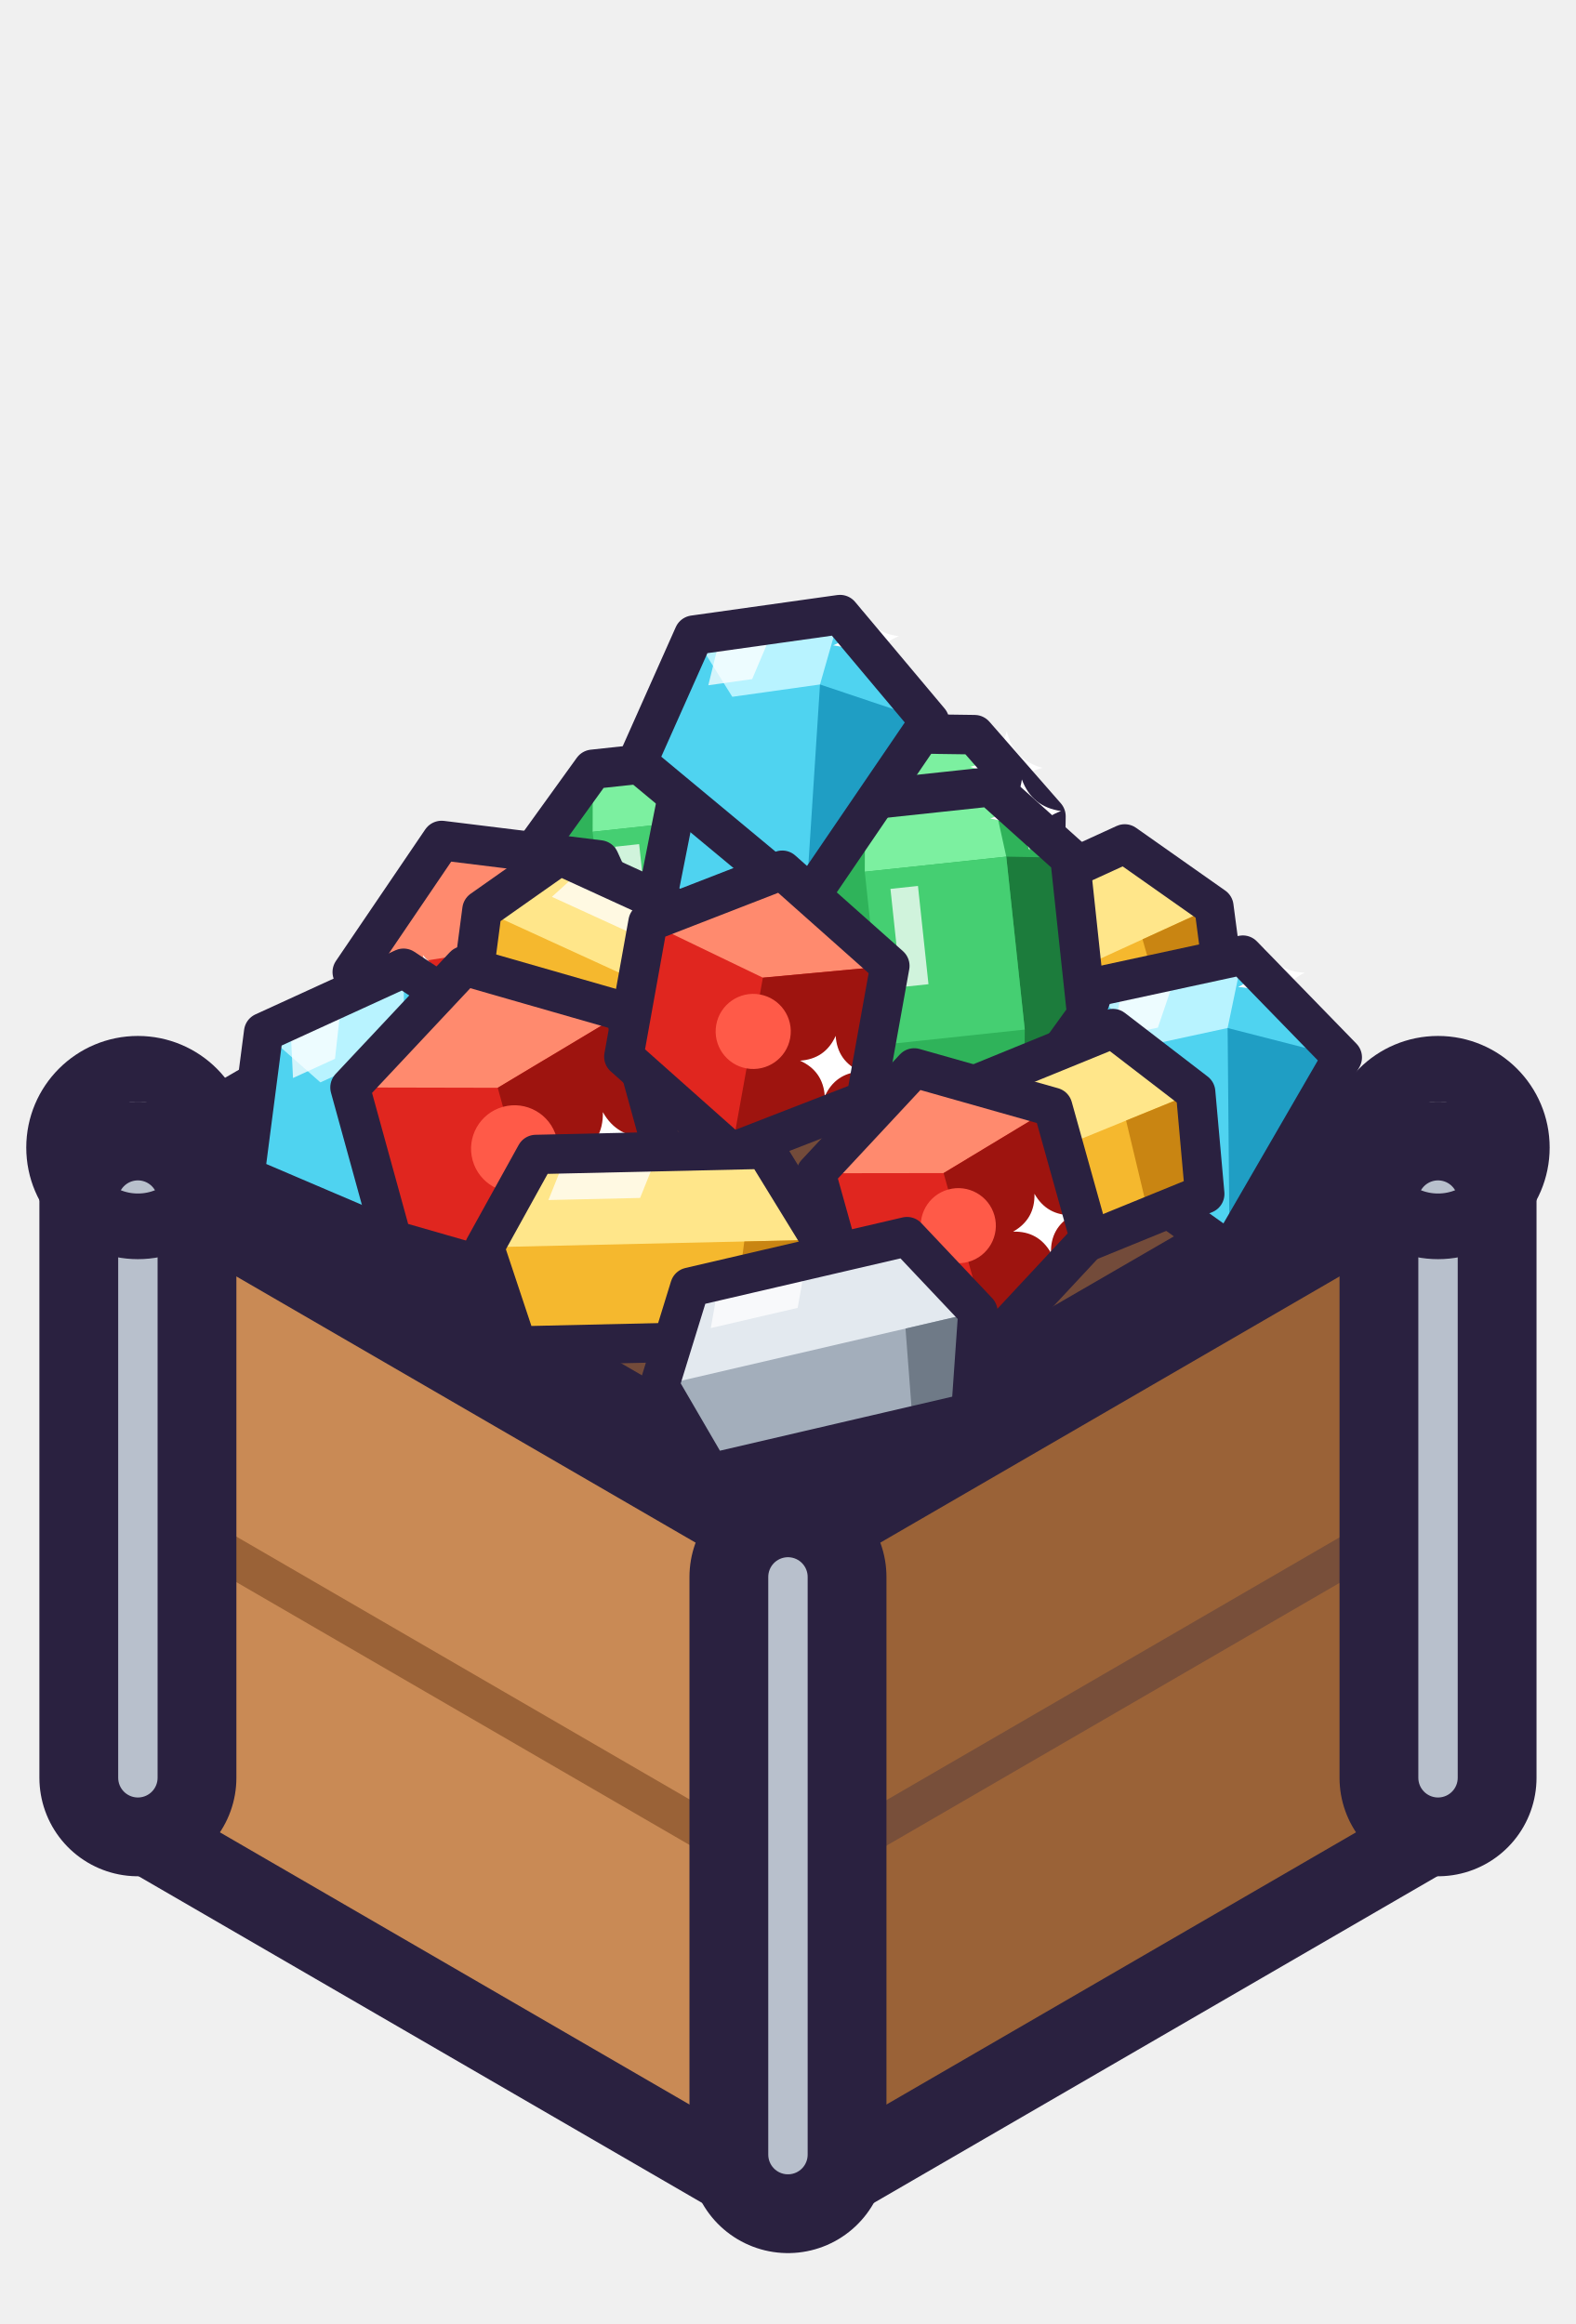
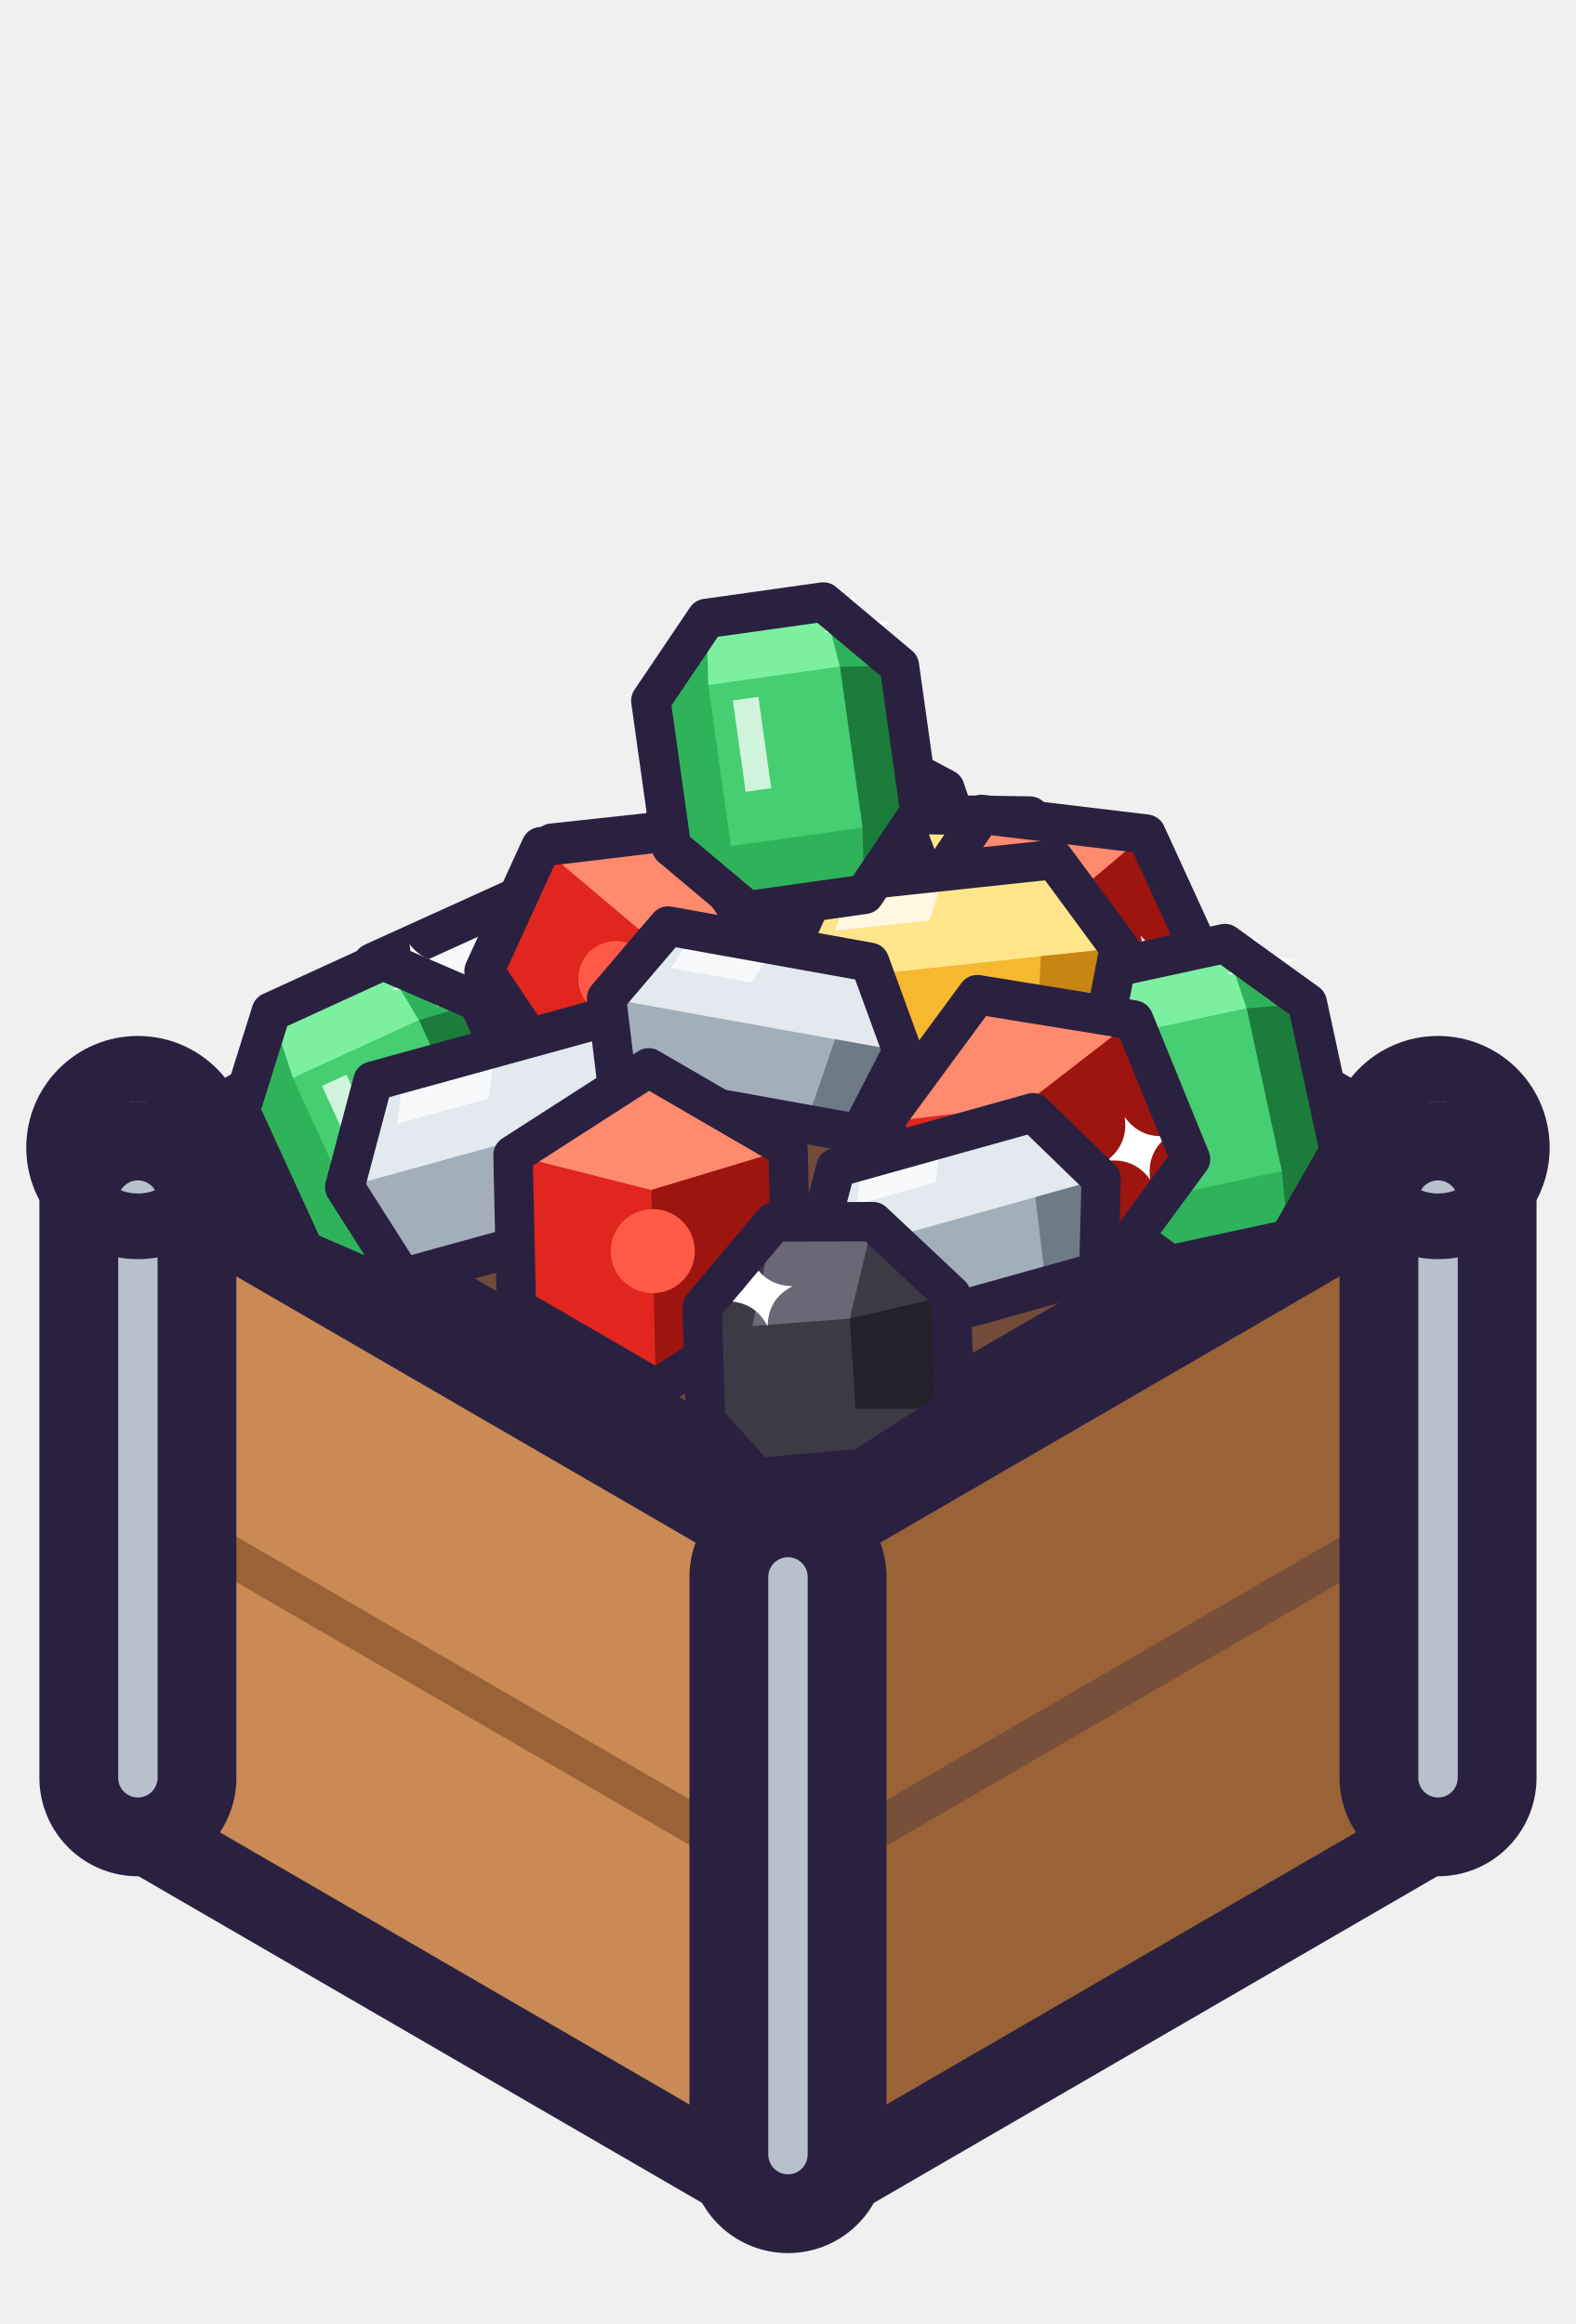
<svg xmlns="http://www.w3.org/2000/svg" width="120" height="177" viewBox="282 150 120 177" stroke-linejoin="round" stroke-linecap="round">
  <polygon points="342,210.7 391.5,239.4 342,268.1 292.5,239.4" fill="#d7a780" stroke="#2a2140" stroke-width="6" />
  <polygon points="391.5,289.4 342,318.1 342,268.1 391.5,239.4" fill="#9a6237" stroke="#2a2140" stroke-width="6" />
  <polygon points="342,318.1 292.5,289.4 292.5,239.4 342,268.1" fill="#c98a55" stroke="#2a2140" stroke-width="6" />
  <polygon points="342,215.3 383.6,239.4 342,263.5 300.4,239.4" fill="#734b3a" stroke="#2a2140" stroke-width="4" />
  <path d="M294.2 265.4 L340.4 292.2" stroke="#9a6237" stroke-width="3" fill="none" />
  <path d="M343.7 292.2 L389.9 265.4" stroke="#784f3a" stroke-width="3" fill="none" />
  <path d="M292.5 285.4 L292.5 241.4" stroke="#2a2140" stroke-width="15" fill="none" />
  <path d="M292.5 285.4 L292.5 241.4" stroke="#b8c0cc" stroke-width="3" fill="none" />
  <path d="M342 314.1 L342 270.1" stroke="#2a2140" stroke-width="15" fill="none" />
  <path d="M342 314.1 L342 270.1" stroke="#b8c0cc" stroke-width="3" fill="none" />
  <path d="M391.5 285.4 L391.5 241.4" stroke="#2a2140" stroke-width="15" fill="none" />
  <path d="M391.5 285.4 L391.5 241.4" stroke="#b8c0cc" stroke-width="3" fill="none" />
  <g transform="translate(345 217.5) rotate(15) scale(0.306) translate(-50 -55)">
+     <polygon points="16,66 22,36 46,18 72,24 88,48 82,78 54,88 26,84" fill="#3d3a46" />
+     <polygon points="46,18 72,24 60,48 34,44" fill="#6b6776" />
+     <polygon points="60,48 88,48 82,78 56,72" fill="#24212b" />
+     <path d="M38 27 Q39.8 34.2 47 36 Q39.8 37.8 38 45 Q36.2 37.8 29 36 Q36.2 34.2 38 27 Z" fill="#ffffff" />
+     <polygon points="16,66 22,36 46,18 72,24 88,48 82,78 54,88 26,84" fill="none" stroke="#2a2140" stroke-width="9.8" />
+   </g>
+   <g transform="translate(351.1 219.7) rotate(0.8) scale(0.307) translate(-50 -55)">
+     <polygon points="20,30 80,30 94,54 86,80 14,80 6,54" fill="#f5b82e" />
+     <polygon points="20,30 80,30 94,54 6,54" fill="#ffe68a" />
+     <polygon points="74,54 94,54 86,80 70,80" fill="#c98512" />
+     <polygon points="26,35 50,35 47,42 23,42" fill="#ffffff" opacity="0.75" />
+     <polygon points="20,30 80,30 94,54 86,80 14,80 6,54" fill="none" stroke="#2a2140" stroke-width="9.8" />
+   </g>
+   <g transform="translate(332.6 219.9) rotate(-6.2) scale(0.263) translate(-50 -55)">
+     <polygon points="20,30 80,30 94,54 86,80 14,80 6,54" fill="#f5b82e" />
+     <polygon points="20,30 80,30 94,54 6,54" fill="#ffe68a" />
+     <polygon points="74,54 94,54 86,80 70,80" fill="#c98512" />
+     <polygon points="26,35 50,35 47,42 23,42" fill="#ffffff" opacity="0.75" />
+     <polygon points="20,30 80,30 94,54 86,80 14,80 6,54" fill="none" stroke="#2a2140" stroke-width="11.4" />
+   </g>
+   <g transform="translate(362.6 224.8) rotate(-24.6) scale(0.299) translate(-50 -55)">
+     <polygon points="50,8 86,30 86,70 50,92 14,70 14,30" fill="#e0261f" />
+     <polygon points="50,8 86,30 50,40 14,30" fill="#ff8a6e" />
+     <polygon points="86,30 86,70 50,92 50,40" fill="#9e140f" />
+     <circle cx="50" cy="56" r="11" fill="#ff5a48" />
+     <path d="M74 53 Q75.8 60.2 83 62 Q75.8 63.8 74 71 Q72.2 63.8 65 62 Q72.2 60.2 74 53 Z" fill="#ffffff" />
+     <polygon points="50,8 86,30 86,70 50,92 14,70 14,30" fill="none" stroke="#2a2140" stroke-width="10" />
+   </g>
+   <g transform="translate(321.2 226.3) rotate(-24.4) scale(0.287) translate(-50 -55)">
    <polygon points="20,30 80,30 94,54 86,80 14,80 6,54" fill="#a3aebb" />
    <polygon points="20,30 80,30 94,54 6,54" fill="#e3e9ef" />
    <polygon points="74,54 94,54 86,80 70,80" fill="#6f7a87" />
    <polygon points="26,35 50,35 47,42 23,42" fill="#ffffff" opacity="0.75" />
-     <polygon points="20,30 80,30 94,54 86,80 14,80 6,54" fill="none" stroke="#2a2140" stroke-width="9.8" />
+     <polygon points="20,30 80,30 94,54 86,80 14,80 6,54" fill="none" stroke="#2a2140" stroke-width="10.5" />
  </g>
-   <g transform="translate(351.1 219.7) rotate(0.8) scale(0.307) translate(-50 -55)">
+   <g transform="translate(342.8 217.1) rotate(-20.8) scale(0.266) translate(-50 -55)">
    <polygon points="34,10 66,10 84,30 84,70 66,90 34,90 16,70 16,30" fill="#2fb35a" />
    <polygon points="34,10 66,10 68,28 32,28" fill="#7cf0a0" />
    <polygon points="68,28 84,30 84,70 66,90 68,72" fill="#1c7c3c" />
    <polygon points="32,28 68,28 68,72 32,72" fill="#45cf72" />
    <polygon points="38,33 45,33 45,58 38,58" fill="#ffffff" opacity="0.75" />
    <path d="M74 9 Q75.8 16.2 83 18 Q75.8 19.8 74 27 Q72.2 19.8 65 18 Q72.2 16.2 74 9 Z" fill="#ffffff" />
-     <polygon points="34,10 66,10 84,30 84,70 66,90 34,90 16,70 16,30" fill="none" stroke="#2a2140" stroke-width="9.8" />
+     <polygon points="34,10 66,10 84,30 84,70 66,90 34,90 16,70 16,30" fill="none" stroke="#2a2140" stroke-width="11.3" />
  </g>
-   <g transform="translate(332.6 219.9) rotate(-6.2) scale(0.263) translate(-50 -55)">
+   <g transform="translate(373.5 235.5) rotate(-12.2) scale(0.288) translate(-50 -55)">
    <polygon points="34,10 66,10 84,30 84,70 66,90 34,90 16,70 16,30" fill="#2fb35a" />
    <polygon points="34,10 66,10 68,28 32,28" fill="#7cf0a0" />
    <polygon points="68,28 84,30 84,70 66,90 68,72" fill="#1c7c3c" />
    <polygon points="32,28 68,28 68,72 32,72" fill="#45cf72" />
    <polygon points="38,33 45,33 45,58 38,58" fill="#ffffff" opacity="0.75" />
    <path d="M74 9 Q75.8 16.2 83 18 Q75.8 19.8 74 27 Q72.2 19.8 65 18 Q72.2 16.2 74 9 Z" fill="#ffffff" />
-     <polygon points="34,10 66,10 84,30 84,70 66,90 34,90 16,70 16,30" fill="none" stroke="#2a2140" stroke-width="11.4" />
+     <polygon points="34,10 66,10 84,30 84,70 66,90 34,90 16,70 16,30" fill="none" stroke="#2a2140" stroke-width="10.4" />
  </g>
-   <g transform="translate(362.6 224.8) rotate(-24.6) scale(0.299) translate(-50 -55)">
+   <g transform="translate(312.4 237.1) rotate(-24.6) scale(0.293) translate(-50 -55)">
+     <polygon points="34,10 66,10 84,30 84,70 66,90 34,90 16,70 16,30" fill="#2fb35a" />
+     <polygon points="34,10 66,10 68,28 32,28" fill="#7cf0a0" />
+     <polygon points="68,28 84,30 84,70 66,90 68,72" fill="#1c7c3c" />
+     <polygon points="32,28 68,28 68,72 32,72" fill="#45cf72" />
+     <polygon points="38,33 45,33 45,58 38,58" fill="#ffffff" opacity="0.75" />
+     <path d="M74 9 Q75.8 16.2 83 18 Q75.8 19.8 74 27 Q72.2 19.8 65 18 Q72.2 16.2 74 9 Z" fill="#ffffff" />
+     <polygon points="34,10 66,10 84,30 84,70 66,90 34,90 16,70 16,30" fill="none" stroke="#2a2140" stroke-width="10.2" />
+   </g>
+   <g transform="translate(354.1 223.9) rotate(-6.1) scale(0.301) translate(-50 -55)">
    <polygon points="20,30 80,30 94,54 86,80 14,80 6,54" fill="#f5b82e" />
    <polygon points="20,30 80,30 94,54 6,54" fill="#ffe68a" />
    <polygon points="74,54 94,54 86,80 70,80" fill="#c98512" />
    <polygon points="26,35 50,35 47,42 23,42" fill="#ffffff" opacity="0.75" />
    <polygon points="20,30 80,30 94,54 86,80 14,80 6,54" fill="none" stroke="#2a2140" stroke-width="10" />
  </g>
-   <g transform="translate(321.2 226.3) rotate(-24.4) scale(0.287) translate(-50 -55)">
+   <g transform="translate(329 224.3) rotate(24.6) scale(0.26) translate(-50 -55)">
+     <polygon points="50,8 86,30 86,70 50,92 14,70 14,30" fill="#e0261f" />
+     <polygon points="50,8 86,30 50,40 14,30" fill="#ff8a6e" />
+     <polygon points="86,30 86,70 50,92 50,40" fill="#9e140f" />
+     <circle cx="50" cy="56" r="11" fill="#ff5a48" />
+     <path d="M74 53 Q75.8 60.2 83 62 Q75.8 63.8 74 71 Q72.2 63.8 65 62 Q72.2 60.2 74 53 Z" fill="#ffffff" />
+     <polygon points="50,8 86,30 86,70 50,92 14,70 14,30" fill="none" stroke="#2a2140" stroke-width="11.6" />
+   </g>
+   <g transform="translate(321.1 237.2) rotate(-15.4) scale(0.301) translate(-50 -55)">
+     <polygon points="20,30 80,30 94,54 86,80 14,80 6,54" fill="#a3aebb" />
+     <polygon points="20,30 80,30 94,54 6,54" fill="#e3e9ef" />
+     <polygon points="74,54 94,54 86,80 70,80" fill="#6f7a87" />
+     <polygon points="26,35 50,35 47,42 23,42" fill="#ffffff" opacity="0.75" />
+     <polygon points="20,30 80,30 94,54 86,80 14,80 6,54" fill="none" stroke="#2a2140" stroke-width="10" />
+   </g>
+   <g transform="translate(361.5 238.2) rotate(-22.2) scale(0.286) translate(-50 -55)">
    <polygon points="50,8 86,30 86,70 50,92 14,70 14,30" fill="#e0261f" />
    <polygon points="50,8 86,30 50,40 14,30" fill="#ff8a6e" />
    <polygon points="86,30 86,70 50,92 50,40" fill="#9e140f" />
    <circle cx="50" cy="56" r="11" fill="#ff5a48" />
    <path d="M74 53 Q75.8 60.2 83 62 Q75.8 63.8 74 71 Q72.2 63.8 65 62 Q72.2 60.2 74 53 Z" fill="#ffffff" />
    <polygon points="50,8 86,30 86,70 50,92 14,70 14,30" fill="none" stroke="#2a2140" stroke-width="10.5" />
  </g>
-   <g transform="translate(342.8 217.1) rotate(-20.8) scale(0.266) translate(-50 -55)">
-     <polygon points="30,14 70,14 90,46 50,90 10,46" fill="#4fd3f0" />
-     <polygon points="30,14 70,14 62,32 38,32" fill="#b8f3ff" />
-     <polygon points="90,46 62,32 50,90" fill="#1f9ec4" />
-     <polygon points="36,18 50,18 44,28 32,28" fill="#ffffff" opacity="0.75" />
-     <path d="M76 13 Q77.8 20.2 85 22 Q77.8 23.8 76 31 Q74.2 23.8 67 22 Q74.2 20.2 76 13 Z" fill="#ffffff" />
-     <polygon points="30,14 70,14 90,46 50,90 10,46" fill="none" stroke="#2a2140" stroke-width="11.3" />
-   </g>
-   <g transform="translate(373.5 235.5) rotate(-12.2) scale(0.288) translate(-50 -55)">
-     <polygon points="30,14 70,14 90,46 50,90 10,46" fill="#4fd3f0" />
-     <polygon points="30,14 70,14 62,32 38,32" fill="#b8f3ff" />
-     <polygon points="90,46 62,32 50,90" fill="#1f9ec4" />
-     <polygon points="36,18 50,18 44,28 32,28" fill="#ffffff" opacity="0.75" />
-     <path d="M76 13 Q77.8 20.2 85 22 Q77.8 23.8 76 31 Q74.2 23.8 67 22 Q74.2 20.2 76 13 Z" fill="#ffffff" />
-     <polygon points="30,14 70,14 90,46 50,90 10,46" fill="none" stroke="#2a2140" stroke-width="10.4" />
-   </g>
-   <g transform="translate(312.4 237.1) rotate(-24.6) scale(0.293) translate(-50 -55)">
-     <polygon points="30,14 70,14 90,46 50,90 10,46" fill="#4fd3f0" />
-     <polygon points="30,14 70,14 62,32 38,32" fill="#b8f3ff" />
-     <polygon points="90,46 62,32 50,90" fill="#1f9ec4" />
-     <polygon points="36,18 50,18 44,28 32,28" fill="#ffffff" opacity="0.75" />
-     <path d="M76 13 Q77.8 20.2 85 22 Q77.8 23.8 76 31 Q74.2 23.8 67 22 Q74.2 20.2 76 13 Z" fill="#ffffff" />
-     <polygon points="30,14 70,14 90,46 50,90 10,46" fill="none" stroke="#2a2140" stroke-width="10.2" />
-   </g>
-   <g transform="translate(354.1 223.9) rotate(-6.1) scale(0.301) translate(-50 -55)">
+   <g transform="translate(342 209) rotate(-8) scale(0.281) translate(-50 -55)">
    <polygon points="34,10 66,10 84,30 84,70 66,90 34,90 16,70 16,30" fill="#2fb35a" />
    <polygon points="34,10 66,10 68,28 32,28" fill="#7cf0a0" />
    <polygon points="68,28 84,30 84,70 66,90 68,72" fill="#1c7c3c" />
    <polygon points="32,28 68,28 68,72 32,72" fill="#45cf72" />
    <polygon points="38,33 45,33 45,58 38,58" fill="#ffffff" opacity="0.75" />
    <path d="M74 9 Q75.8 16.2 83 18 Q75.8 19.8 74 27 Q72.2 19.8 65 18 Q72.2 16.2 74 9 Z" fill="#ffffff" />
-     <polygon points="34,10 66,10 84,30 84,70 66,90 34,90 16,70 16,30" fill="none" stroke="#2a2140" stroke-width="10" />
+     <polygon points="34,10 66,10 84,30 84,70 66,90 34,90 16,70 16,30" fill="none" stroke="#2a2140" stroke-width="10.7" />
  </g>
-   <g transform="translate(329 224.3) rotate(24.6) scale(0.26) translate(-50 -55)">
-     <polygon points="20,30 80,30 94,54 86,80 14,80 6,54" fill="#f5b82e" />
-     <polygon points="20,30 80,30 94,54 6,54" fill="#ffe68a" />
-     <polygon points="74,54 94,54 86,80 70,80" fill="#c98512" />
+   <g transform="translate(339.4 228.3) rotate(10.2) scale(0.26) translate(-50 -55)">
+     <polygon points="20,30 80,30 94,54 86,80 14,80 6,54" fill="#a3aebb" />
+     <polygon points="20,30 80,30 94,54 6,54" fill="#e3e9ef" />
+     <polygon points="74,54 94,54 86,80 70,80" fill="#6f7a87" />
    <polygon points="26,35 50,35 47,42 23,42" fill="#ffffff" opacity="0.75" />
-     <polygon points="20,30 80,30 94,54 86,80 14,80 6,54" fill="none" stroke="#2a2140" stroke-width="11.6" />
+     <polygon points="20,30 80,30 94,54 86,80 14,80 6,54" fill="none" stroke="#2a2140" stroke-width="11.5" />
  </g>
-   <g transform="translate(321.1 237.2) rotate(-15.4) scale(0.301) translate(-50 -55)">
+   <g transform="translate(354.9 243.1) rotate(-15.6) scale(0.26) translate(-50 -55)">
+     <polygon points="20,30 80,30 94,54 86,80 14,80 6,54" fill="#a3aebb" />
+     <polygon points="20,30 80,30 94,54 6,54" fill="#e3e9ef" />
+     <polygon points="74,54 94,54 86,80 70,80" fill="#6f7a87" />
+     <polygon points="26,35 50,35 47,42 23,42" fill="#ffffff" opacity="0.75" />
+     <polygon points="20,30 80,30 94,54 86,80 14,80 6,54" fill="none" stroke="#2a2140" stroke-width="11.5" />
+   </g>
+   <g transform="translate(331.7 245) rotate(-1.3) scale(0.291) translate(-50 -55)">
    <polygon points="50,8 86,30 86,70 50,92 14,70 14,30" fill="#e0261f" />
    <polygon points="50,8 86,30 50,40 14,30" fill="#ff8a6e" />
    <polygon points="86,30 86,70 50,92 50,40" fill="#9e140f" />
    <circle cx="50" cy="56" r="11" fill="#ff5a48" />
    <path d="M74 53 Q75.8 60.2 83 62 Q75.8 63.8 74 71 Q72.2 63.8 65 62 Q72.2 60.2 74 53 Z" fill="#ffffff" />
-     <polygon points="50,8 86,30 86,70 50,92 14,70 14,30" fill="none" stroke="#2a2140" stroke-width="10" />
-   </g>
-   <g transform="translate(361.5 238.2) rotate(-22.2) scale(0.286) translate(-50 -55)">
-     <polygon points="20,30 80,30 94,54 86,80 14,80 6,54" fill="#f5b82e" />
-     <polygon points="20,30 80,30 94,54 6,54" fill="#ffe68a" />
-     <polygon points="74,54 94,54 86,80 70,80" fill="#c98512" />
-     <polygon points="26,35 50,35 47,42 23,42" fill="#ffffff" opacity="0.75" />
-     <polygon points="20,30 80,30 94,54 86,80 14,80 6,54" fill="none" stroke="#2a2140" stroke-width="10.5" />
-   </g>
-   <g transform="translate(342 209) rotate(-8) scale(0.281) translate(-50 -55)">
-     <polygon points="30,14 70,14 90,46 50,90 10,46" fill="#4fd3f0" />
-     <polygon points="30,14 70,14 62,32 38,32" fill="#b8f3ff" />
-     <polygon points="90,46 62,32 50,90" fill="#1f9ec4" />
-     <polygon points="36,18 50,18 44,28 32,28" fill="#ffffff" opacity="0.75" />
-     <path d="M76 13 Q77.8 20.2 85 22 Q77.8 23.8 76 31 Q74.2 23.8 67 22 Q74.2 20.2 76 13 Z" fill="#ffffff" />
-     <polygon points="30,14 70,14 90,46 50,90 10,46" fill="none" stroke="#2a2140" stroke-width="10.7" />
-   </g>
-   <g transform="translate(339.4 228.3) rotate(10.2) scale(0.26) translate(-50 -55)">
-     <polygon points="50,8 86,30 86,70 50,92 14,70 14,30" fill="#e0261f" />
-     <polygon points="50,8 86,30 50,40 14,30" fill="#ff8a6e" />
-     <polygon points="86,30 86,70 50,92 50,40" fill="#9e140f" />
-     <circle cx="50" cy="56" r="11" fill="#ff5a48" />
-     <path d="M74 53 Q75.8 60.2 83 62 Q75.8 63.8 74 71 Q72.2 63.8 65 62 Q72.2 60.2 74 53 Z" fill="#ffffff" />
-     <polygon points="50,8 86,30 86,70 50,92 14,70 14,30" fill="none" stroke="#2a2140" stroke-width="11.5" />
-   </g>
-   <g transform="translate(354.9 243.1) rotate(-15.6) scale(0.26) translate(-50 -55)">
-     <polygon points="50,8 86,30 86,70 50,92 14,70 14,30" fill="#e0261f" />
-     <polygon points="50,8 86,30 50,40 14,30" fill="#ff8a6e" />
-     <polygon points="86,30 86,70 50,92 50,40" fill="#9e140f" />
-     <circle cx="50" cy="56" r="11" fill="#ff5a48" />
-     <path d="M74 53 Q75.8 60.2 83 62 Q75.8 63.8 74 71 Q72.2 63.8 65 62 Q72.2 60.2 74 53 Z" fill="#ffffff" />
-     <polygon points="50,8 86,30 86,70 50,92 14,70 14,30" fill="none" stroke="#2a2140" stroke-width="11.5" />
-   </g>
-   <g transform="translate(331.7 245) rotate(-1.3) scale(0.291) translate(-50 -55)">
-     <polygon points="20,30 80,30 94,54 86,80 14,80 6,54" fill="#f5b82e" />
-     <polygon points="20,30 80,30 94,54 6,54" fill="#ffe68a" />
-     <polygon points="74,54 94,54 86,80 70,80" fill="#c98512" />
-     <polygon points="26,35 50,35 47,42 23,42" fill="#ffffff" opacity="0.75" />
-     <polygon points="20,30 80,30 94,54 86,80 14,80 6,54" fill="none" stroke="#2a2140" stroke-width="10.3" />
+     <polygon points="50,8 86,30 86,70 50,92 14,70 14,30" fill="none" stroke="#2a2140" stroke-width="10.3" />
  </g>
  <g transform="translate(344.4 253) rotate(-13.1) scale(0.283) translate(-50 -55)">
-     <polygon points="20,30 80,30 94,54 86,80 14,80 6,54" fill="#a3aebb" />
-     <polygon points="20,30 80,30 94,54 6,54" fill="#e3e9ef" />
-     <polygon points="74,54 94,54 86,80 70,80" fill="#6f7a87" />
-     <polygon points="26,35 50,35 47,42 23,42" fill="#ffffff" opacity="0.75" />
-     <polygon points="20,30 80,30 94,54 86,80 14,80 6,54" fill="none" stroke="#2a2140" stroke-width="10.6" />
+     <polygon points="16,66 22,36 46,18 72,24 88,48 82,78 54,88 26,84" fill="#3d3a46" />
+     <polygon points="46,18 72,24 60,48 34,44" fill="#6b6776" />
+     <polygon points="60,48 88,48 82,78 56,72" fill="#24212b" />
+     <path d="M38 27 Q39.8 34.2 47 36 Q39.8 37.8 38 45 Q36.2 37.8 29 36 Q36.2 34.2 38 27 Z" fill="#ffffff" />
+     <polygon points="16,66 22,36 46,18 72,24 88,48 82,78 54,88 26,84" fill="none" stroke="#2a2140" stroke-width="10.6" />
  </g>
  <circle cx="292.5" cy="237.4" r="6" fill="none" stroke="#2a2140" stroke-width="5" />
  <circle cx="391.5" cy="237.4" r="6" fill="none" stroke="#2a2140" stroke-width="5" />
</svg>
